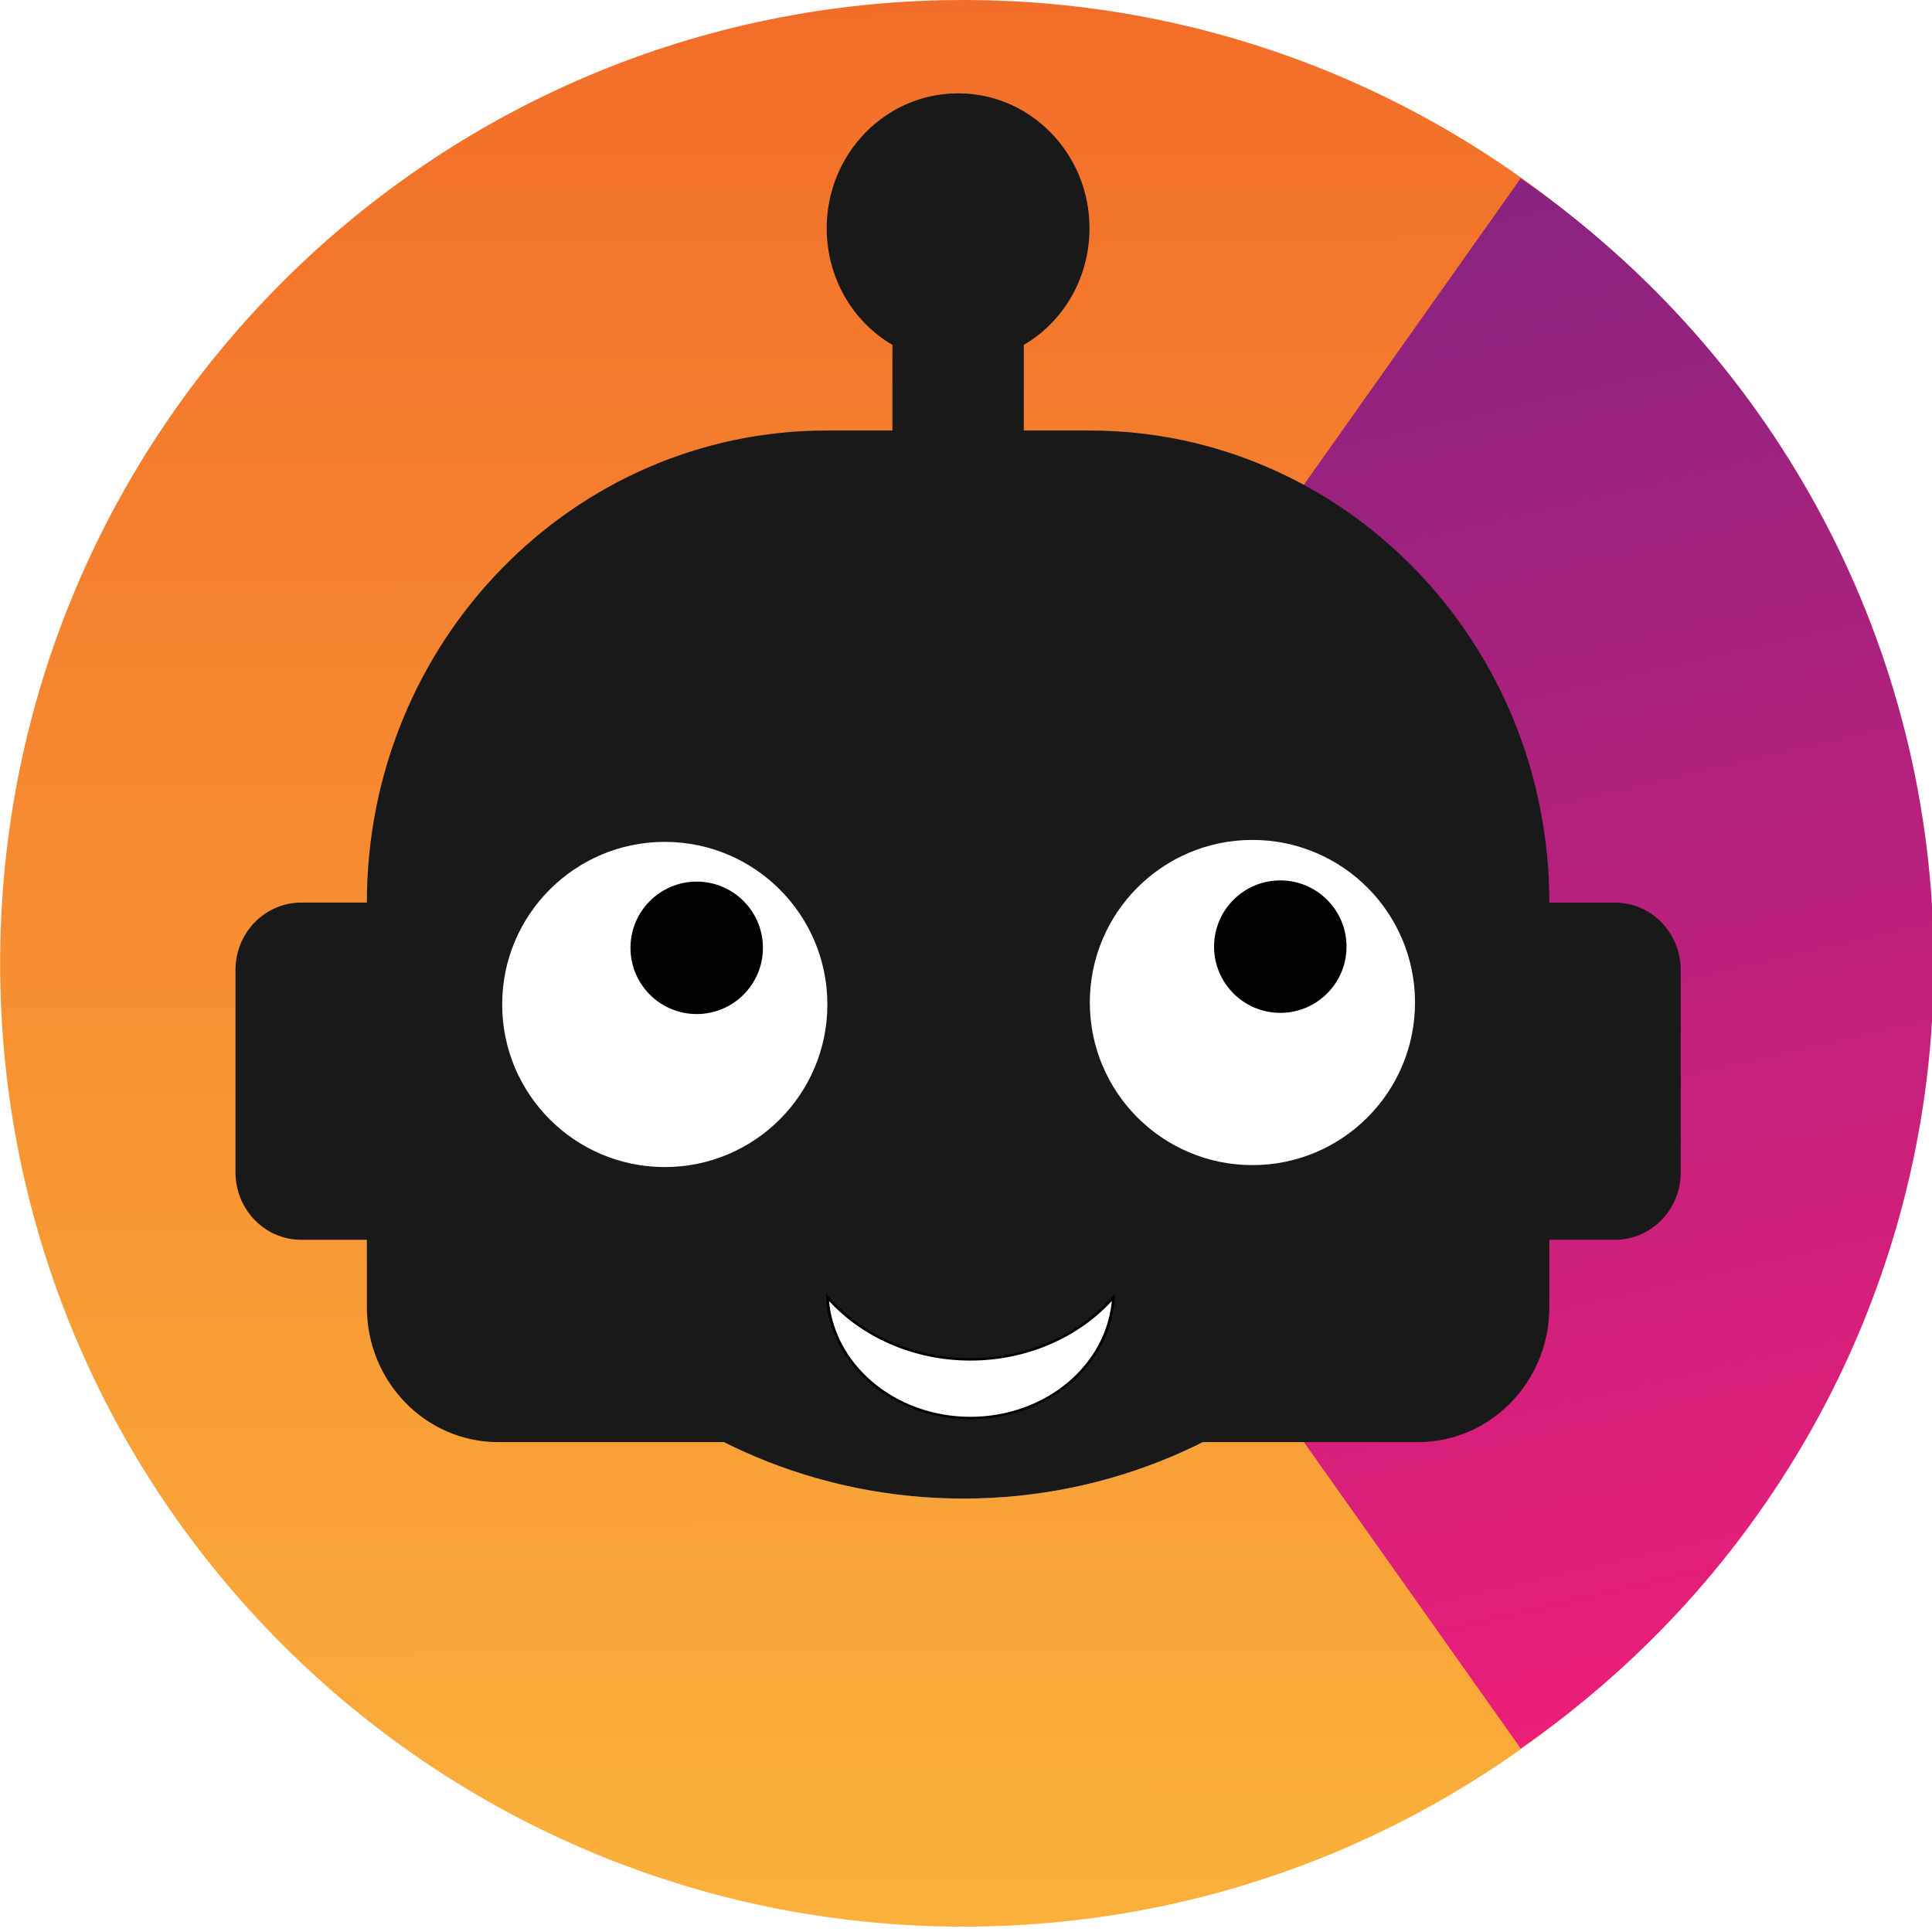
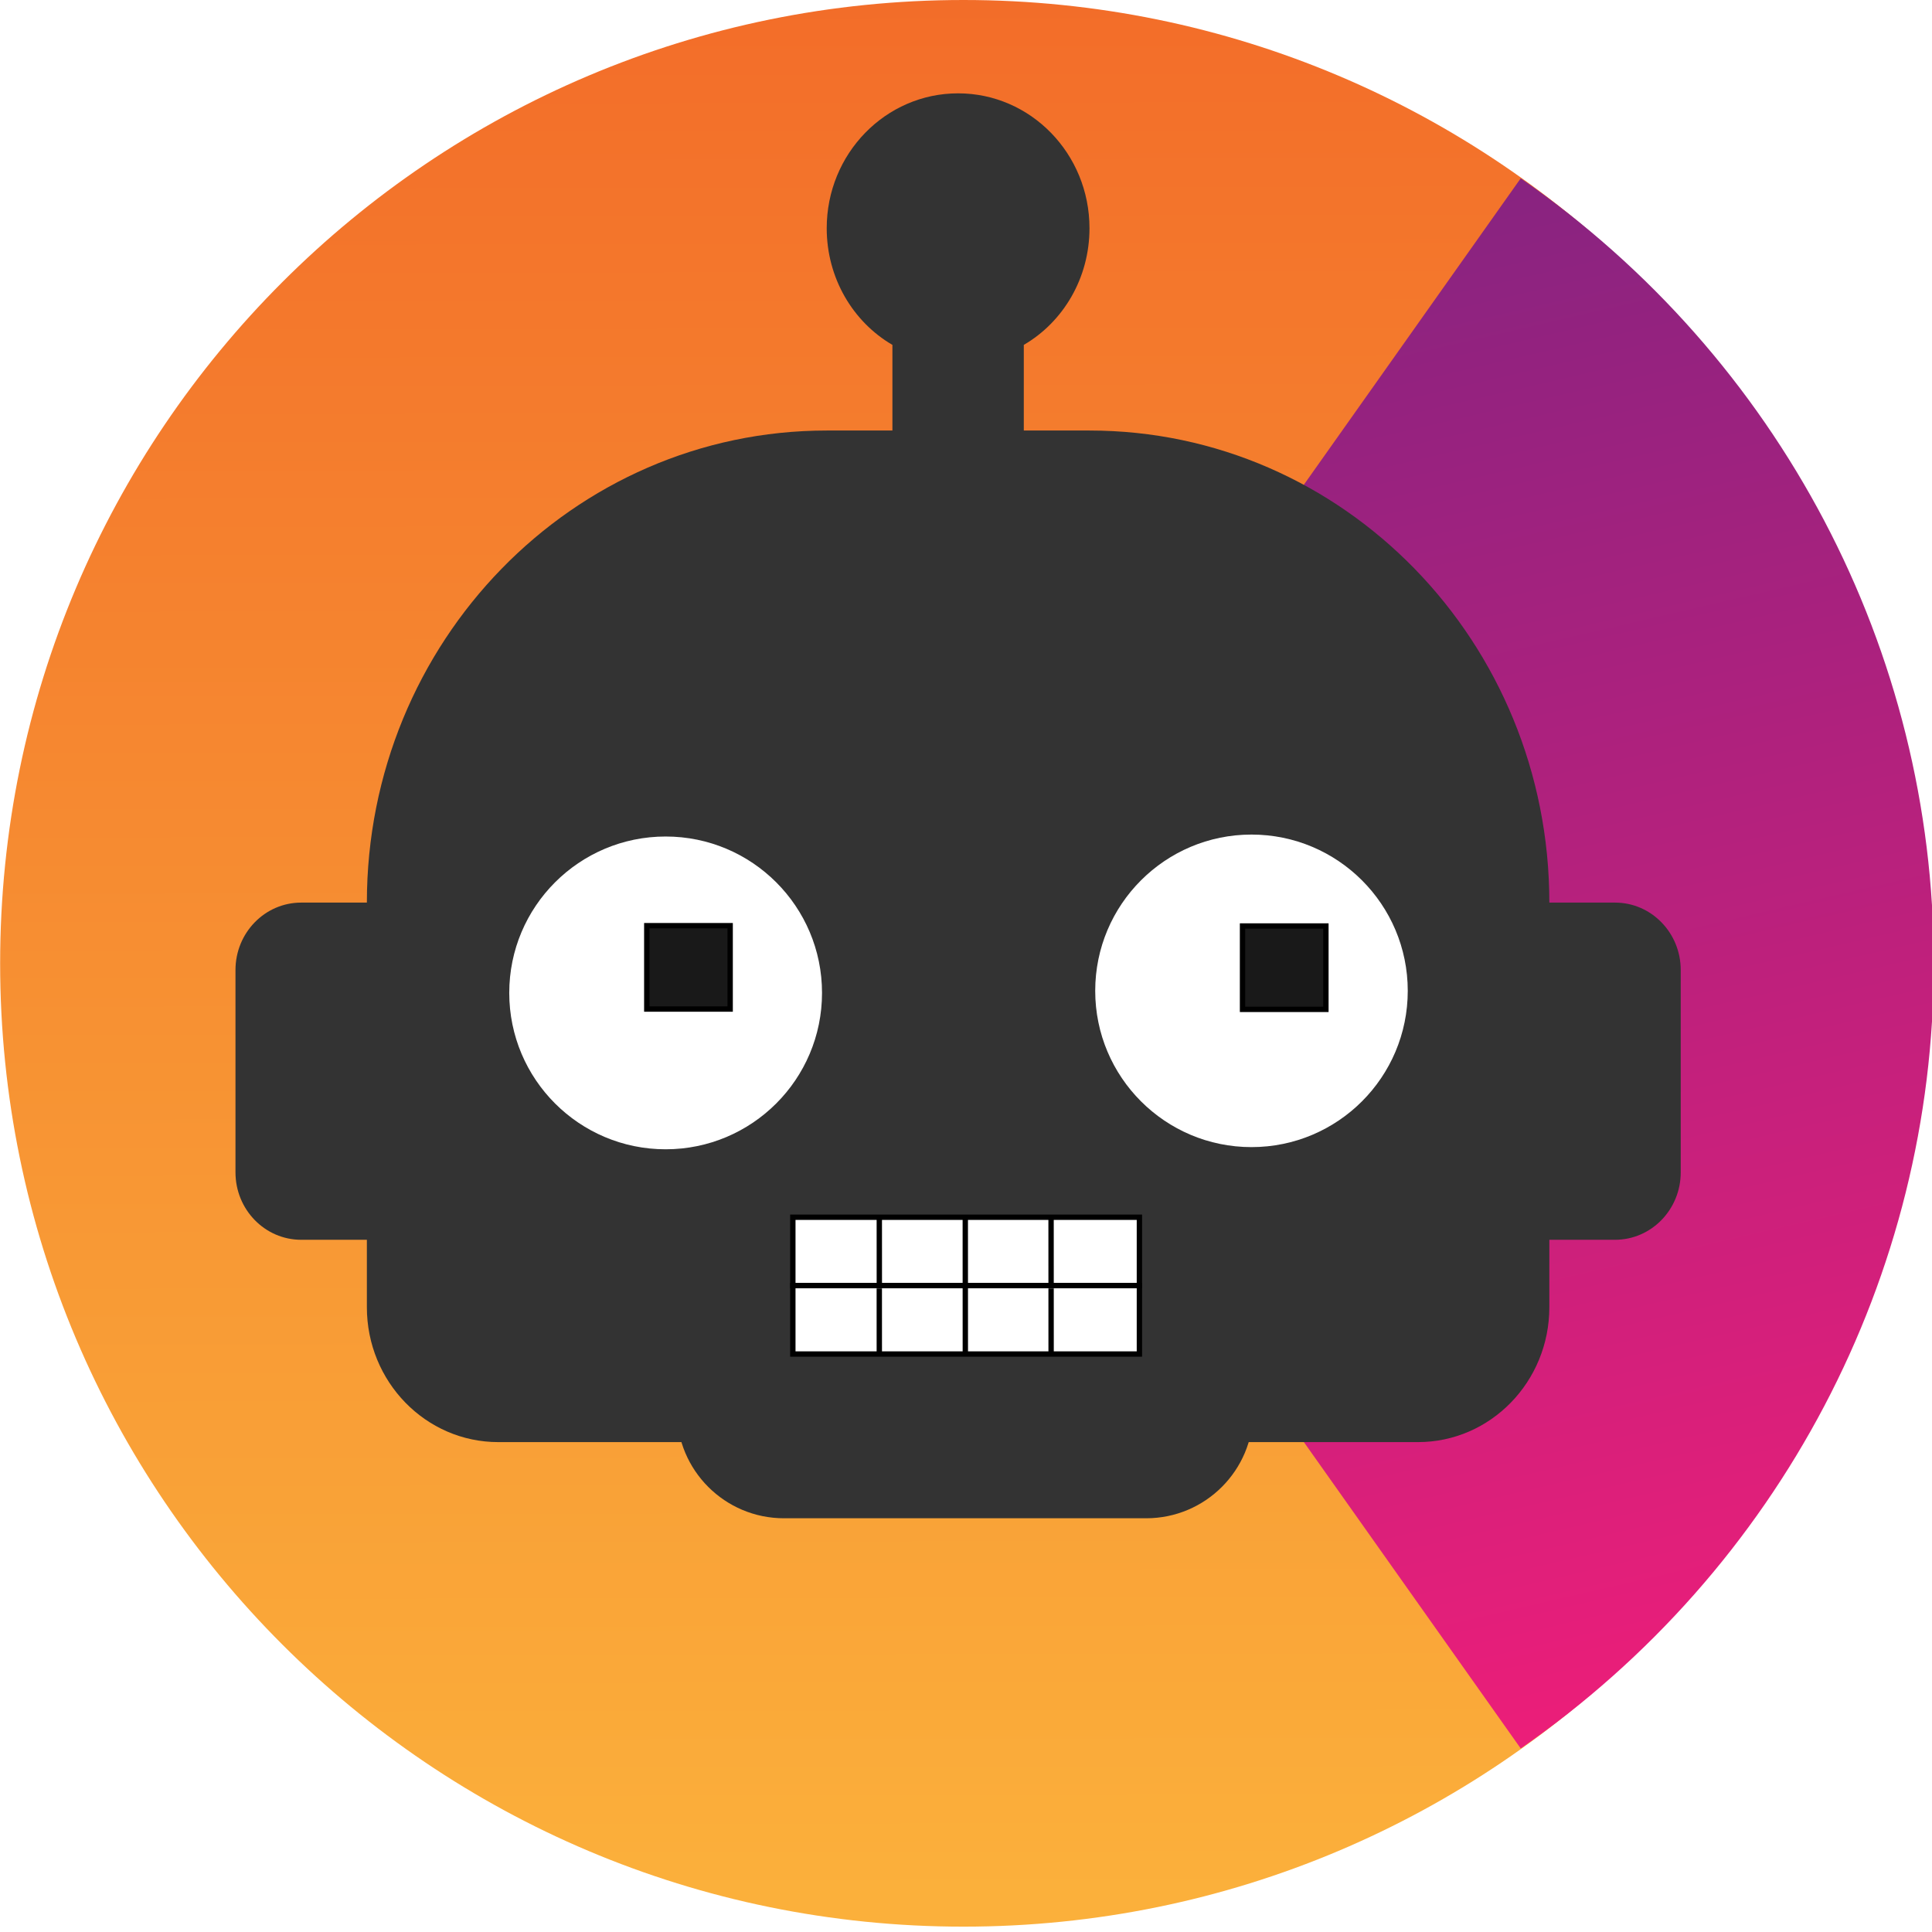
<svg xmlns="http://www.w3.org/2000/svg" xmlns:ns1="https://boxy-svg.com" xmlns:xlink="http://www.w3.org/1999/xlink" viewBox="0 0 361 361">
  <defs>
    <linearGradient id="b" ns1:pinned="true">
      <stop offset="0" stop-color="#fbb03b" />
      <stop offset="1" stop-color="#f05a24" />
    </linearGradient>
    <linearGradient id="a" ns1:pinned="true">
      <stop offset="0" stop-color="#5f2583" />
      <stop offset="1" stop-color="#ed1e79" />
    </linearGradient>
    <linearGradient id="d" x1="973.216" x2="973.216" y1="100.665" y2="388.077" gradientTransform="matrix(.97413 -.22842 .31045 1.35247 -95.3 85.515)" gradientUnits="userSpaceOnUse" xlink:href="#a" />
    <linearGradient id="c" x1="188.919" x2="188.919" y1="1.638" y2="361.638" gradientTransform="matrix(-1 .0016 -.00202 -1.25907 376.78 357.265)" gradientUnits="userSpaceOnUse" xlink:href="#b" />
  </defs>
  <g transform="translate(-69.987 -69.986)">
    <path fill="url(#c)" d="M8.919 181.638a180 180 0 1 0 360 0 180 180 0 1 0-360 0Zm80 0a100 100 0 0 1 200 0 100 100 0 0 1-200 0Z" transform="translate(61.094 68.348)" />
    <path fill="url(#d)" d="M958.327 100.665a175.433 175.433 0 0 1 0 287.412l-45.03-64.31a96.924 96.924 0 0 0 0-158.791Z" paint-order="stroke" transform="matrix(1.03173 0 0 1.0208 -634.597 .545)" />
-     <circle cx="250" cy="250" r="100" fill="#191919" />
+     <circle cx="250" cy="250" r="100" style="fill: rgb(51, 51, 51);" />
  </g>
-   <path d="M 179.024 17.441 C 192.582 17.441 203.574 28.724 203.574 42.644 C 203.574 51.968 198.665 60.158 191.3 64.442 L 191.3 80.445 L 203.574 80.445 C 251.029 80.445 289.5 119.937 289.5 168.653 L 301.773 168.653 C 308.552 168.653 314.049 174.294 314.049 181.252 L 314.049 219.056 C 314.049 226.016 308.552 231.658 301.773 231.658 L 289.5 231.658 L 289.5 244.259 C 289.5 258.176 278.507 269.461 264.95 269.461 L 93.1 269.461 C 79.54 269.461 68.551 258.176 68.551 244.259 L 68.551 231.658 L 56.275 231.658 C 49.495 231.658 44 226.016 44 219.056 L 44 181.252 C 44 174.294 49.495 168.653 56.275 168.653 L 68.551 168.653 C 68.551 119.937 107.02 80.445 154.475 80.445 L 166.749 80.445 L 166.749 64.442 C 159.384 60.158 154.475 51.968 154.475 42.644 C 154.475 28.724 165.465 17.441 179.024 17.441 M 123.788 156.051 C 106.839 156.051 93.1 170.155 93.1 187.554 C 93.1 204.952 106.839 219.056 123.788 219.056 C 140.735 219.056 154.475 204.952 154.475 187.554 C 154.475 170.155 140.735 156.051 123.788 156.051 M 234.261 156.051 C 217.313 156.051 203.574 170.155 203.574 187.554 C 203.574 204.952 217.313 219.056 234.261 219.056 C 251.211 219.056 264.95 204.952 264.95 187.554 C 264.95 170.155 251.211 156.051 234.261 156.051 Z" style="fill: rgb(25, 25, 25);" />
-   <circle cx="124.215" cy="187.687" r="30.382" style="fill: rgb(255, 255, 255);" />
-   <circle cx="234.018" cy="187.323" r="30.382" style="fill: rgb(255, 255, 255);" />
-   <ellipse style="stroke: rgb(0, 0, 0);" cx="130.181" cy="177.106" rx="11.874" ry="11.874" />
-   <ellipse style="stroke: rgb(0, 0, 0);" cx="239.227" cy="176.881" rx="11.874" ry="11.874" />
-   <path style="stroke: rgb(0, 0, 0); fill: rgb(255, 255, 255);" transform="matrix(0, 0.449743, -0.505419, 0, 532.9921, -340.3209)" d="M 1295.65 642.905 A 52.958 52.958 0 0 1 1295.65 748.676 A 67.062 67.062 0 0 0 1295.65 642.905 Z" ns1:shape="crescent 1292.878 695.791 52.958 174 0.77 1@acce59c3" />
+   <rect style="stroke: rgb(0, 0, 0); fill: rgb(51, 51, 51); stroke-width: 0px;" x="126.482" y="217.444" width="107.688" height="66.249" rx="20" ry="20" />
+   <path d="M 179.024 17.441 C 192.582 17.441 203.574 28.724 203.574 42.644 C 203.574 51.968 198.665 60.158 191.3 64.442 L 191.3 80.445 L 203.574 80.445 C 251.029 80.445 289.5 119.937 289.5 168.653 L 301.773 168.653 C 308.552 168.653 314.049 174.294 314.049 181.252 L 314.049 219.056 C 314.049 226.016 308.552 231.658 301.773 231.658 L 289.5 231.658 L 289.5 244.259 C 289.5 258.176 278.507 269.461 264.95 269.461 L 93.1 269.461 C 79.54 269.461 68.551 258.176 68.551 244.259 L 68.551 231.658 L 56.275 231.658 C 49.495 231.658 44 226.016 44 219.056 L 44 181.252 C 44 174.294 49.495 168.653 56.275 168.653 L 68.551 168.653 C 68.551 119.937 107.02 80.445 154.475 80.445 L 166.749 80.445 L 166.749 64.442 C 159.384 60.158 154.475 51.968 154.475 42.644 C 154.475 28.724 165.465 17.441 179.024 17.441 M 123.788 156.051 C 106.839 156.051 93.1 170.155 93.1 187.554 C 93.1 204.952 106.839 219.056 123.788 219.056 C 140.735 219.056 154.475 204.952 154.475 187.554 C 154.475 170.155 140.735 156.051 123.788 156.051 M 234.261 156.051 C 217.313 156.051 203.574 170.155 203.574 187.554 C 203.574 204.952 217.313 219.056 234.261 219.056 C 251.211 219.056 264.95 204.952 264.95 187.554 C 264.95 170.155 251.211 156.051 234.261 156.051 Z" style="fill: rgb(51, 51, 51);" />
+   <circle cx="124.376" cy="185.526" r="29.221" style="fill: rgb(255, 255, 255);" />
+   <circle cx="233.844" cy="185.141" r="29.2" style="fill: rgb(255, 255, 255);" />
+   <g transform="matrix(1, 0, 0, 1, -287.4522, -8.763936)">
+     <rect x="435.597" y="236.208" width="64.756" height="12.783" style="stroke: rgb(0, 0, 0); fill: rgb(255, 255, 255);" />
+     <line style="fill: rgb(216, 216, 216); stroke: rgb(0, 0, 0);" x1="451.754" y1="236.522" x2="451.758" y2="248.991" />
+     <line style="fill: rgb(216, 216, 216); stroke: rgb(0, 0, 0);" x1="467.819" y1="236.306" x2="467.823" y2="248.775" />
+     <line style="fill: rgb(216, 216, 216); stroke: rgb(0, 0, 0);" x1="483.848" y1="236.516" x2="483.852" y2="248.985" />
+     <rect x="435.597" y="248.985" width="64.756" height="12.783" style="stroke: rgb(0, 0, 0); fill: rgb(255, 255, 255);" />
+     <line style="fill: rgb(216, 216, 216); stroke: rgb(0, 0, 0);" x1="451.75" y1="249.509" x2="451.754" y2="261.978" />
+     <line style="fill: rgb(216, 216, 216); stroke: rgb(0, 0, 0);" x1="467.823" y1="249.299" x2="467.827" y2="261.768" />
+     <line style="fill: rgb(216, 216, 216); stroke: rgb(0, 0, 0);" x1="483.852" y1="249.509" x2="483.856" y2="261.978" />
+   </g>
+   <rect x="232.17" y="173.025" width="15.579" height="15.579" style="stroke: rgb(0, 0, 0); fill: rgb(25, 25, 25);" />
+   <rect x="120.853" y="172.966" width="15.579" height="15.579" style="stroke: rgb(0, 0, 0); fill: rgb(25, 25, 25);" />
</svg>
